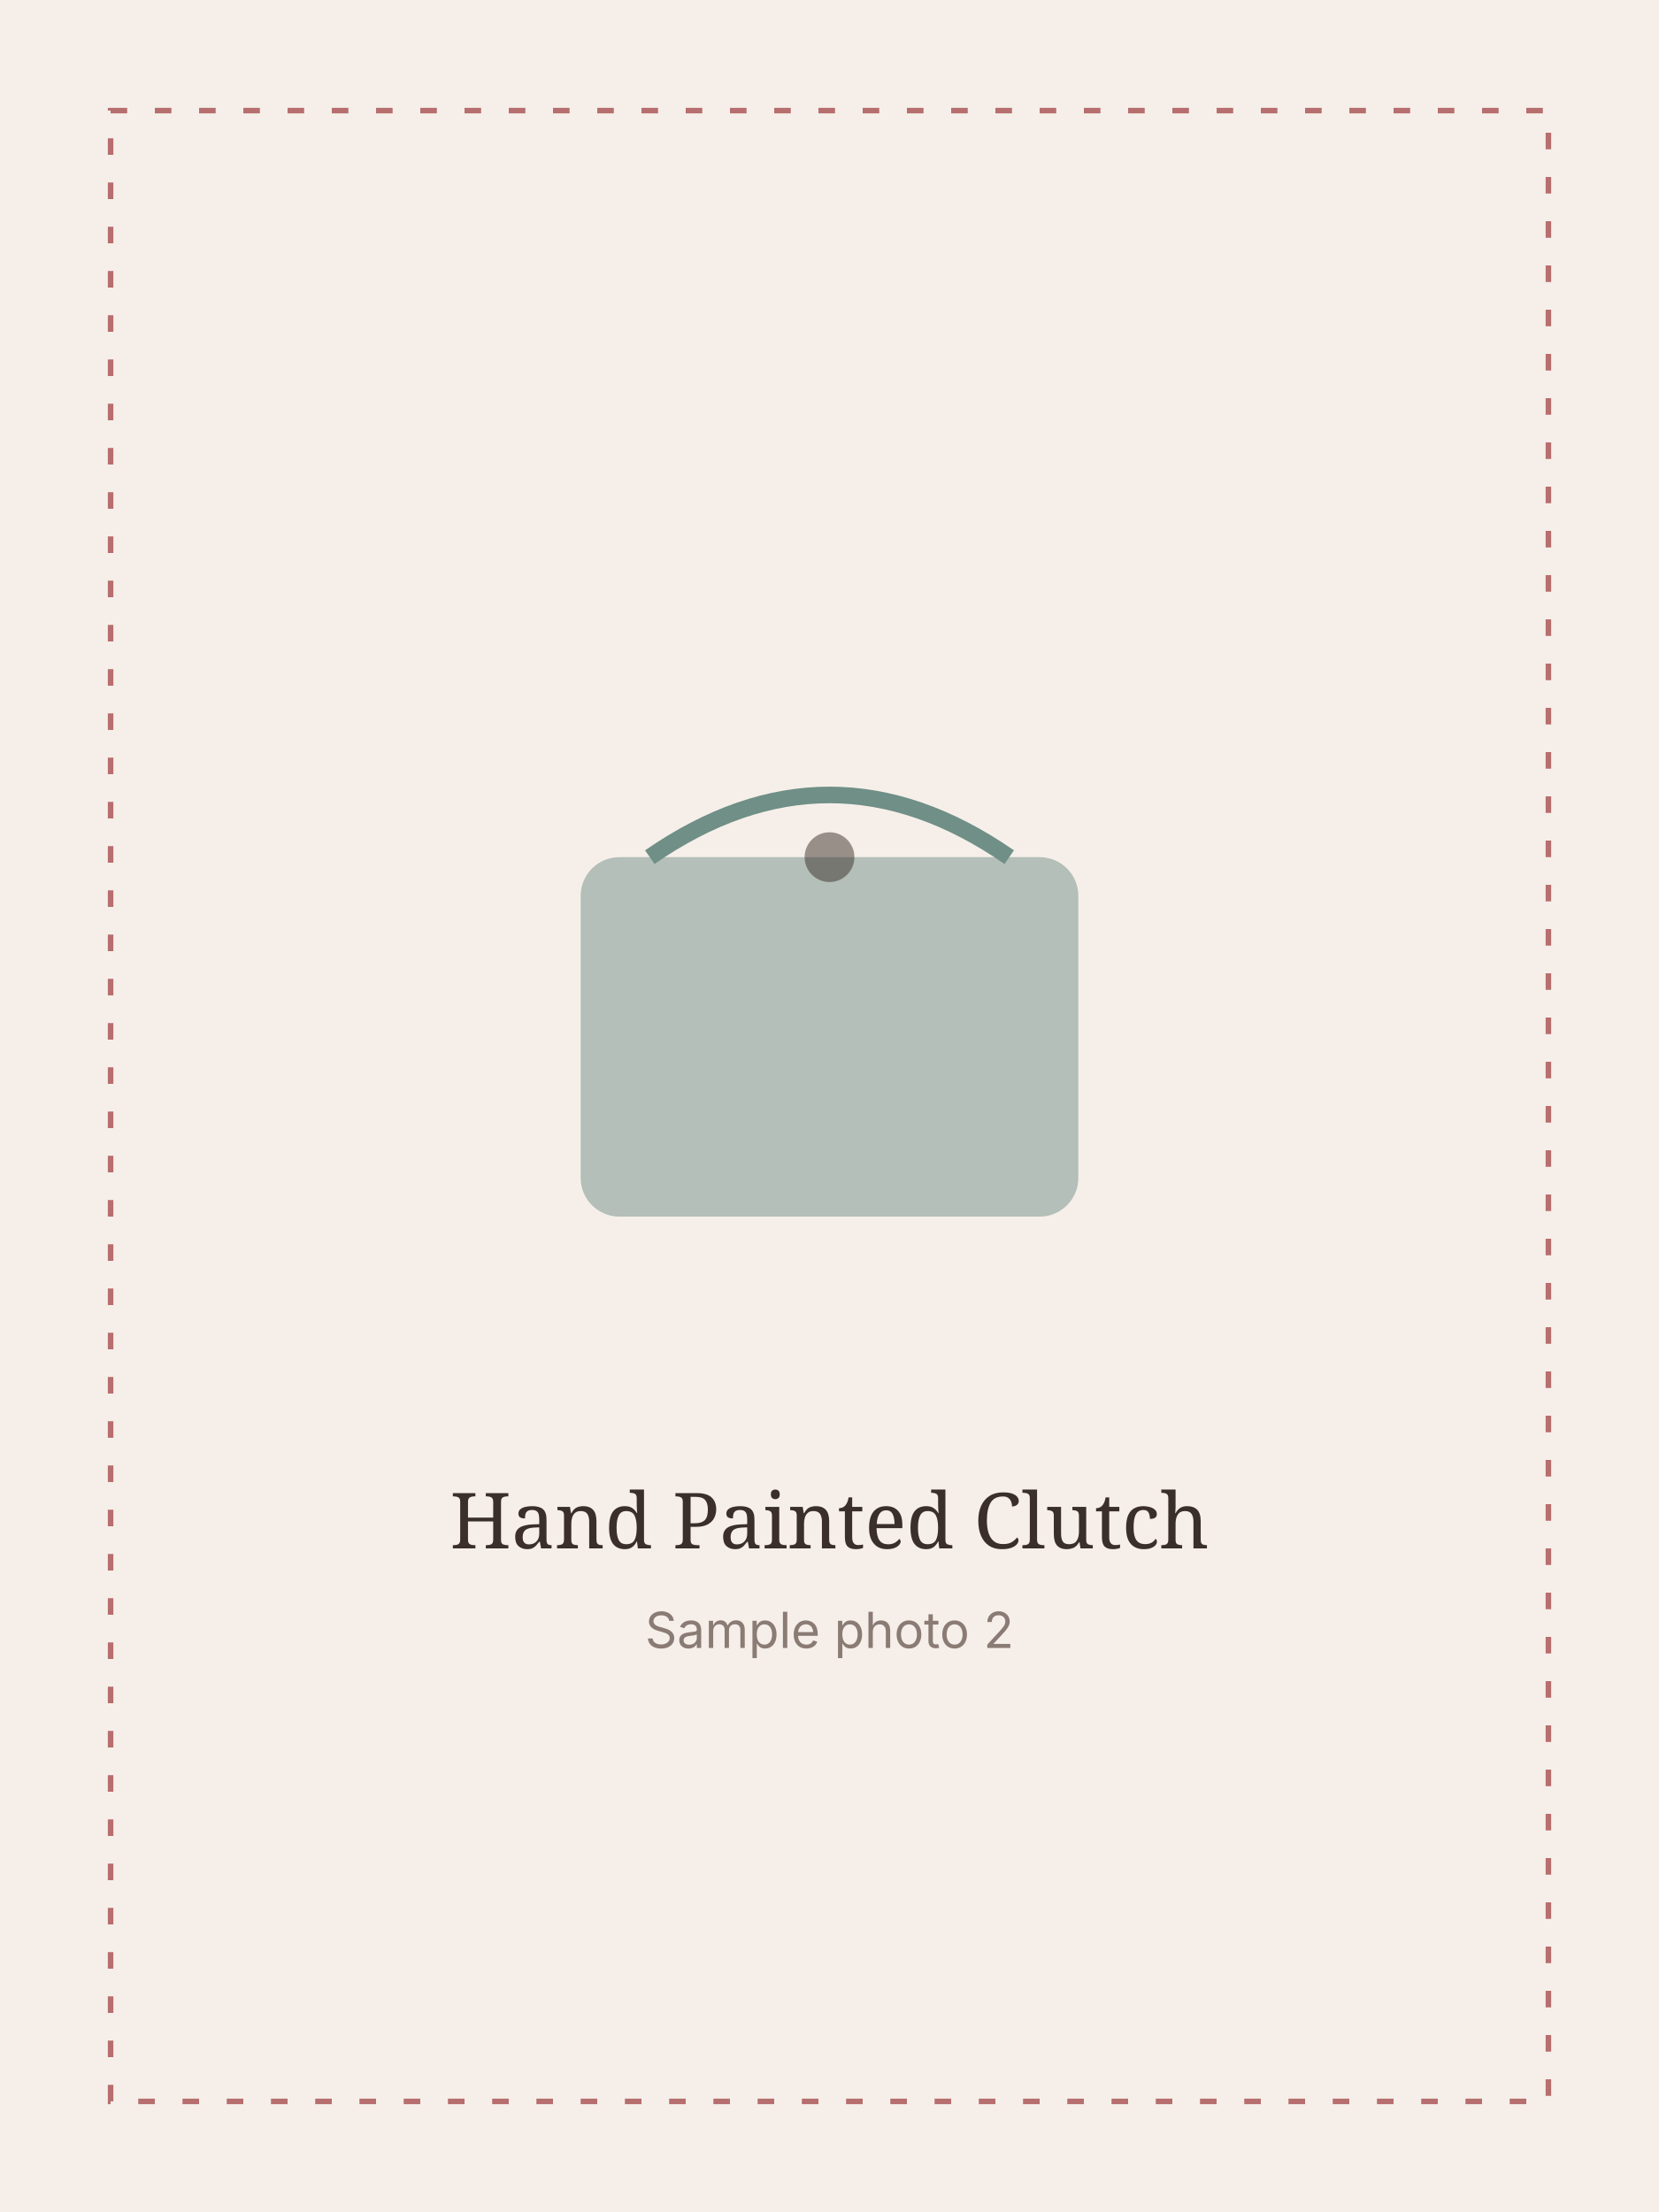
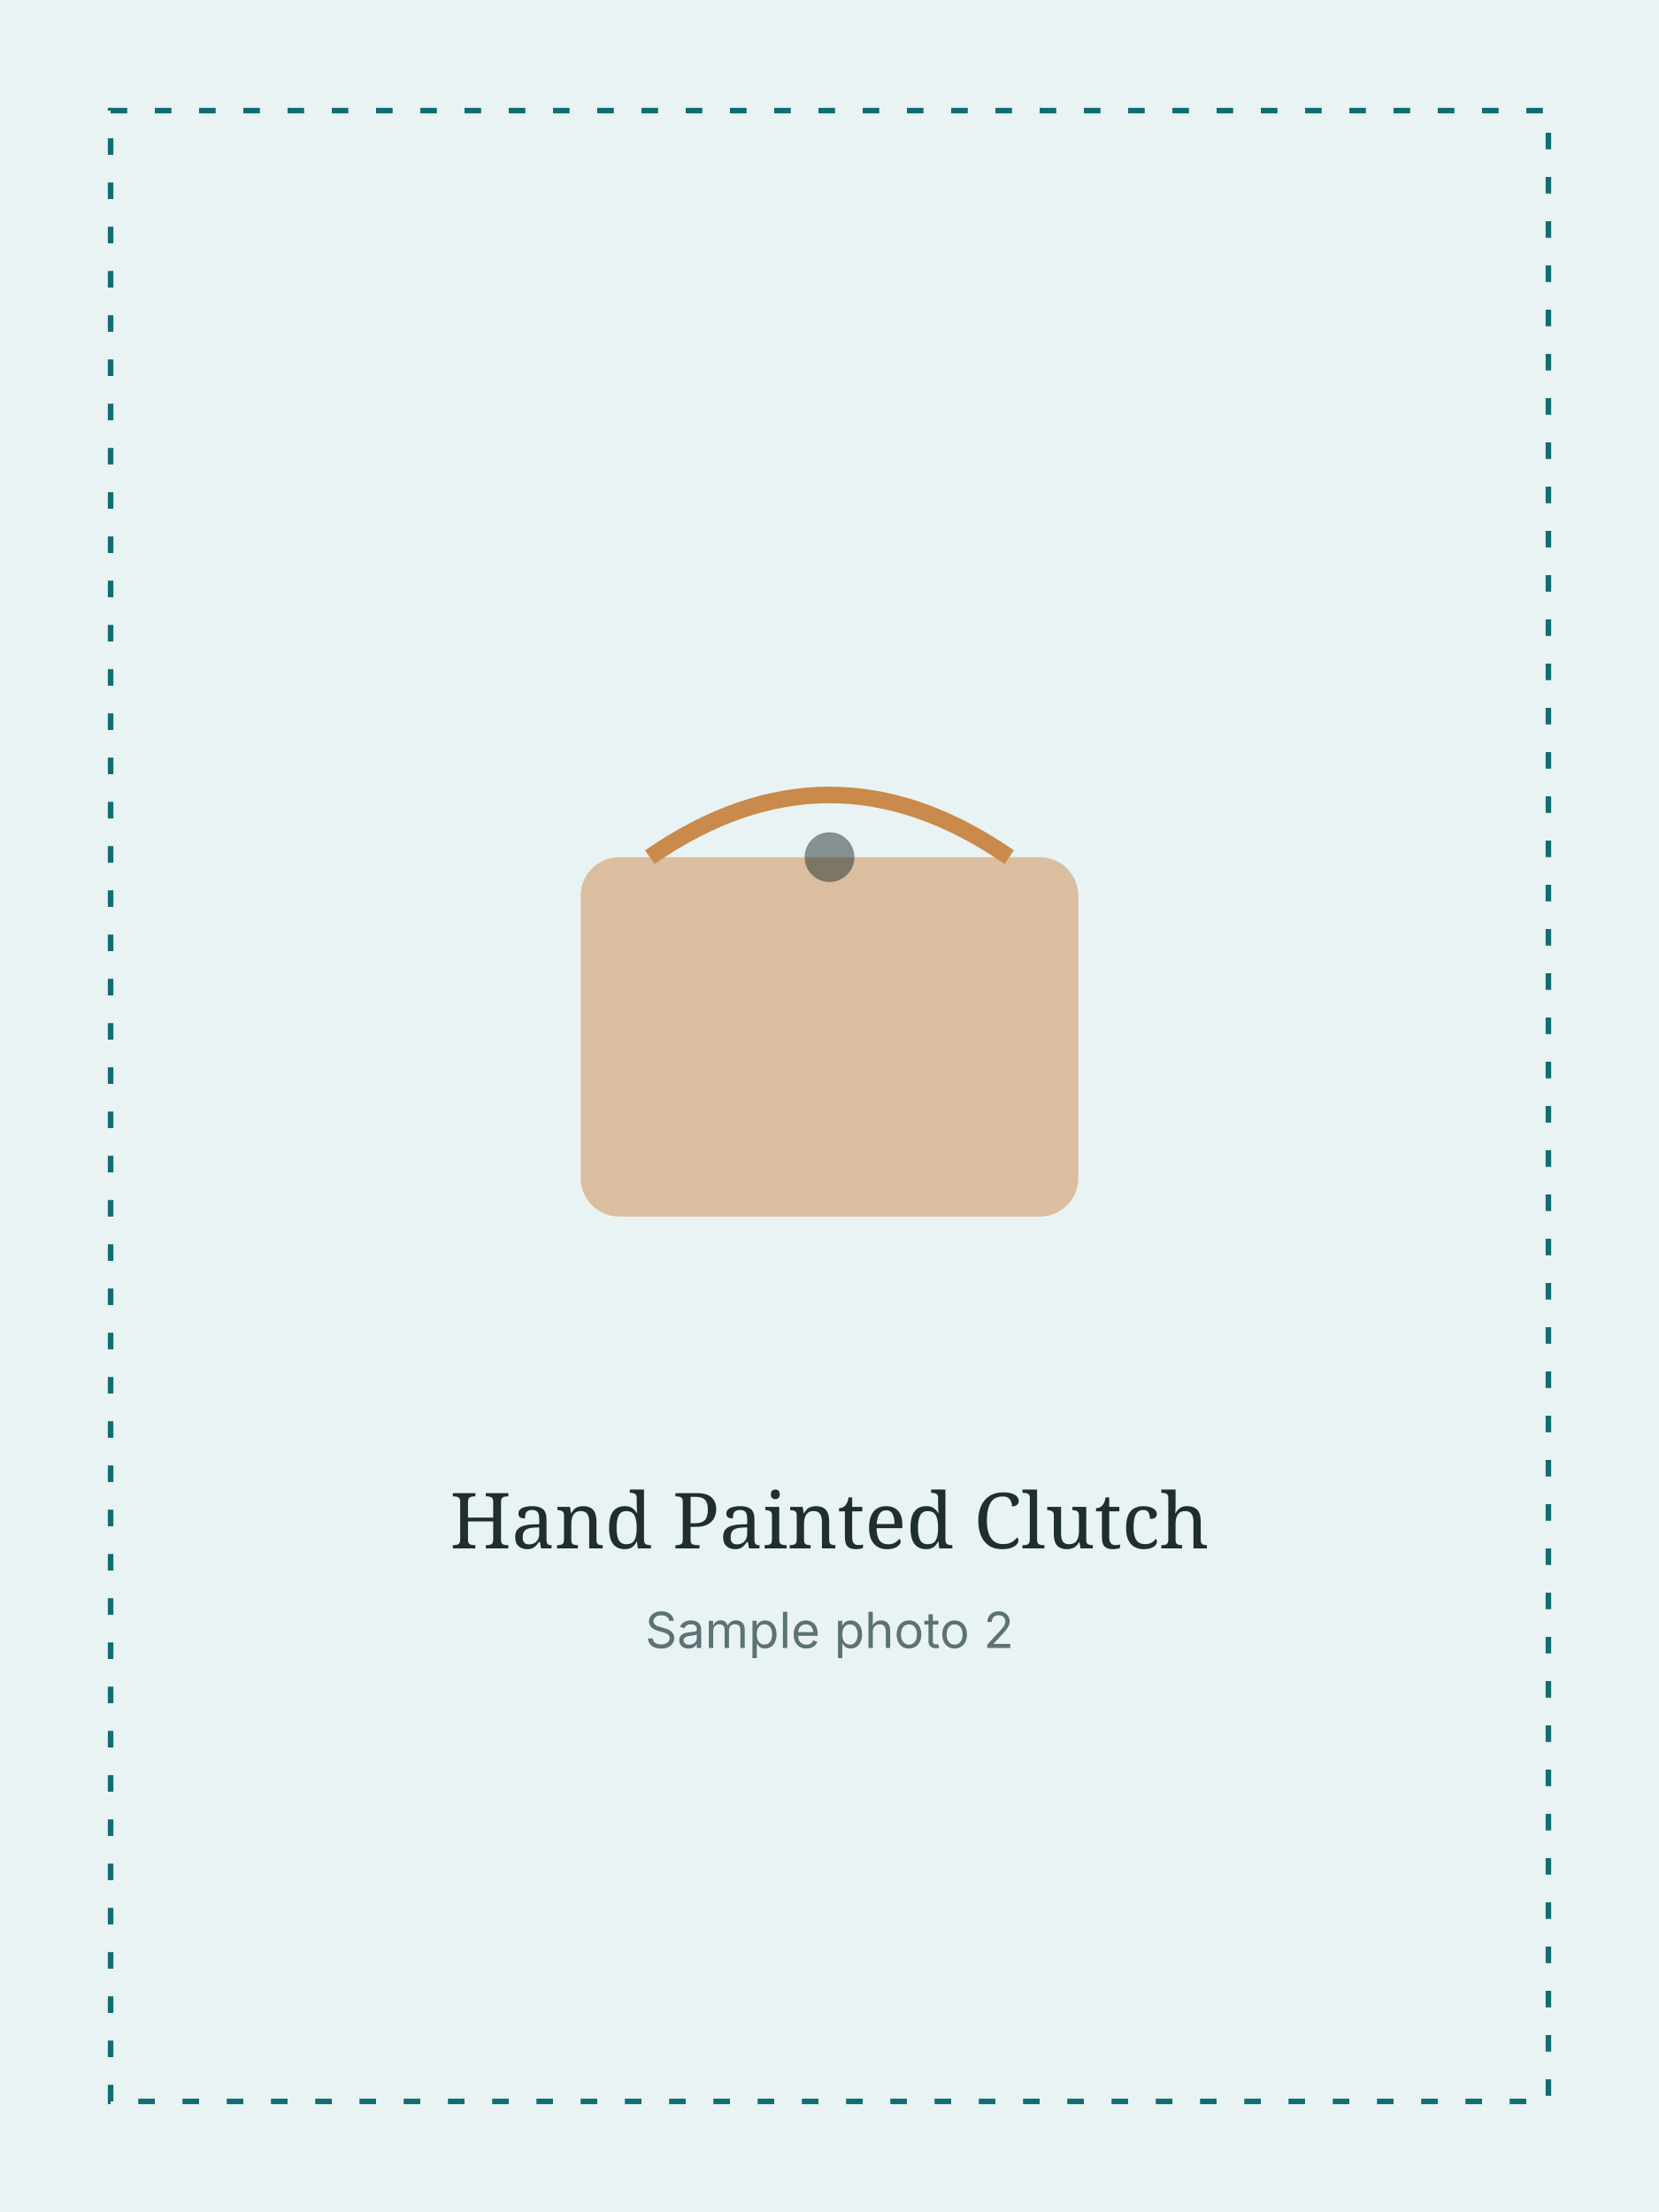
<svg xmlns="http://www.w3.org/2000/svg" viewBox="0 0 600 800" role="img" aria-label="Placeholder photo of a hand-painted clutch">
-   <rect width="600" height="800" fill="#f6efe9" />
-   <rect x="40" y="40" width="520" height="720" fill="none" stroke="#b76e6e" stroke-width="2" stroke-dasharray="6 10" />
-   <rect x="210" y="310" width="180" height="130" rx="14" fill="#6f8f87" opacity="0.5" />
-   <path d="M235 310 Q300 265 365 310" fill="none" stroke="#6f8f87" stroke-width="6" />
-   <circle cx="300" cy="310" r="9" fill="#3a2f2a" opacity="0.5" />
-   <text x="300" y="560" font-family="Georgia, serif" font-size="28" fill="#3a2f2a" text-anchor="middle">Hand Painted Clutch</text>
-   <text x="300" y="596" font-family="-apple-system, sans-serif" font-size="18" fill="#8a7b74" text-anchor="middle">Sample photo 2</text>
+   <rect width="600" height="800" fill="#eaf3f3" />
+   <rect x="40" y="40" width="520" height="720" fill="none" stroke="#0f6e73" stroke-width="2" stroke-dasharray="6 10" />
+   <rect x="210" y="310" width="180" height="130" rx="14" fill="#c98a4b" opacity="0.5" />
+   <path d="M235 310 Q300 265 365 310" fill="none" stroke="#c98a4b" stroke-width="6" />
+   <circle cx="300" cy="310" r="9" fill="#1f2e2f" opacity="0.5" />
+   <text x="300" y="560" font-family="Georgia, serif" font-size="28" fill="#1f2e2f" text-anchor="middle">Hand Painted Clutch</text>
+   <text x="300" y="596" font-family="-apple-system, sans-serif" font-size="18" fill="#5c7274" text-anchor="middle">Sample photo 2</text>
</svg>
